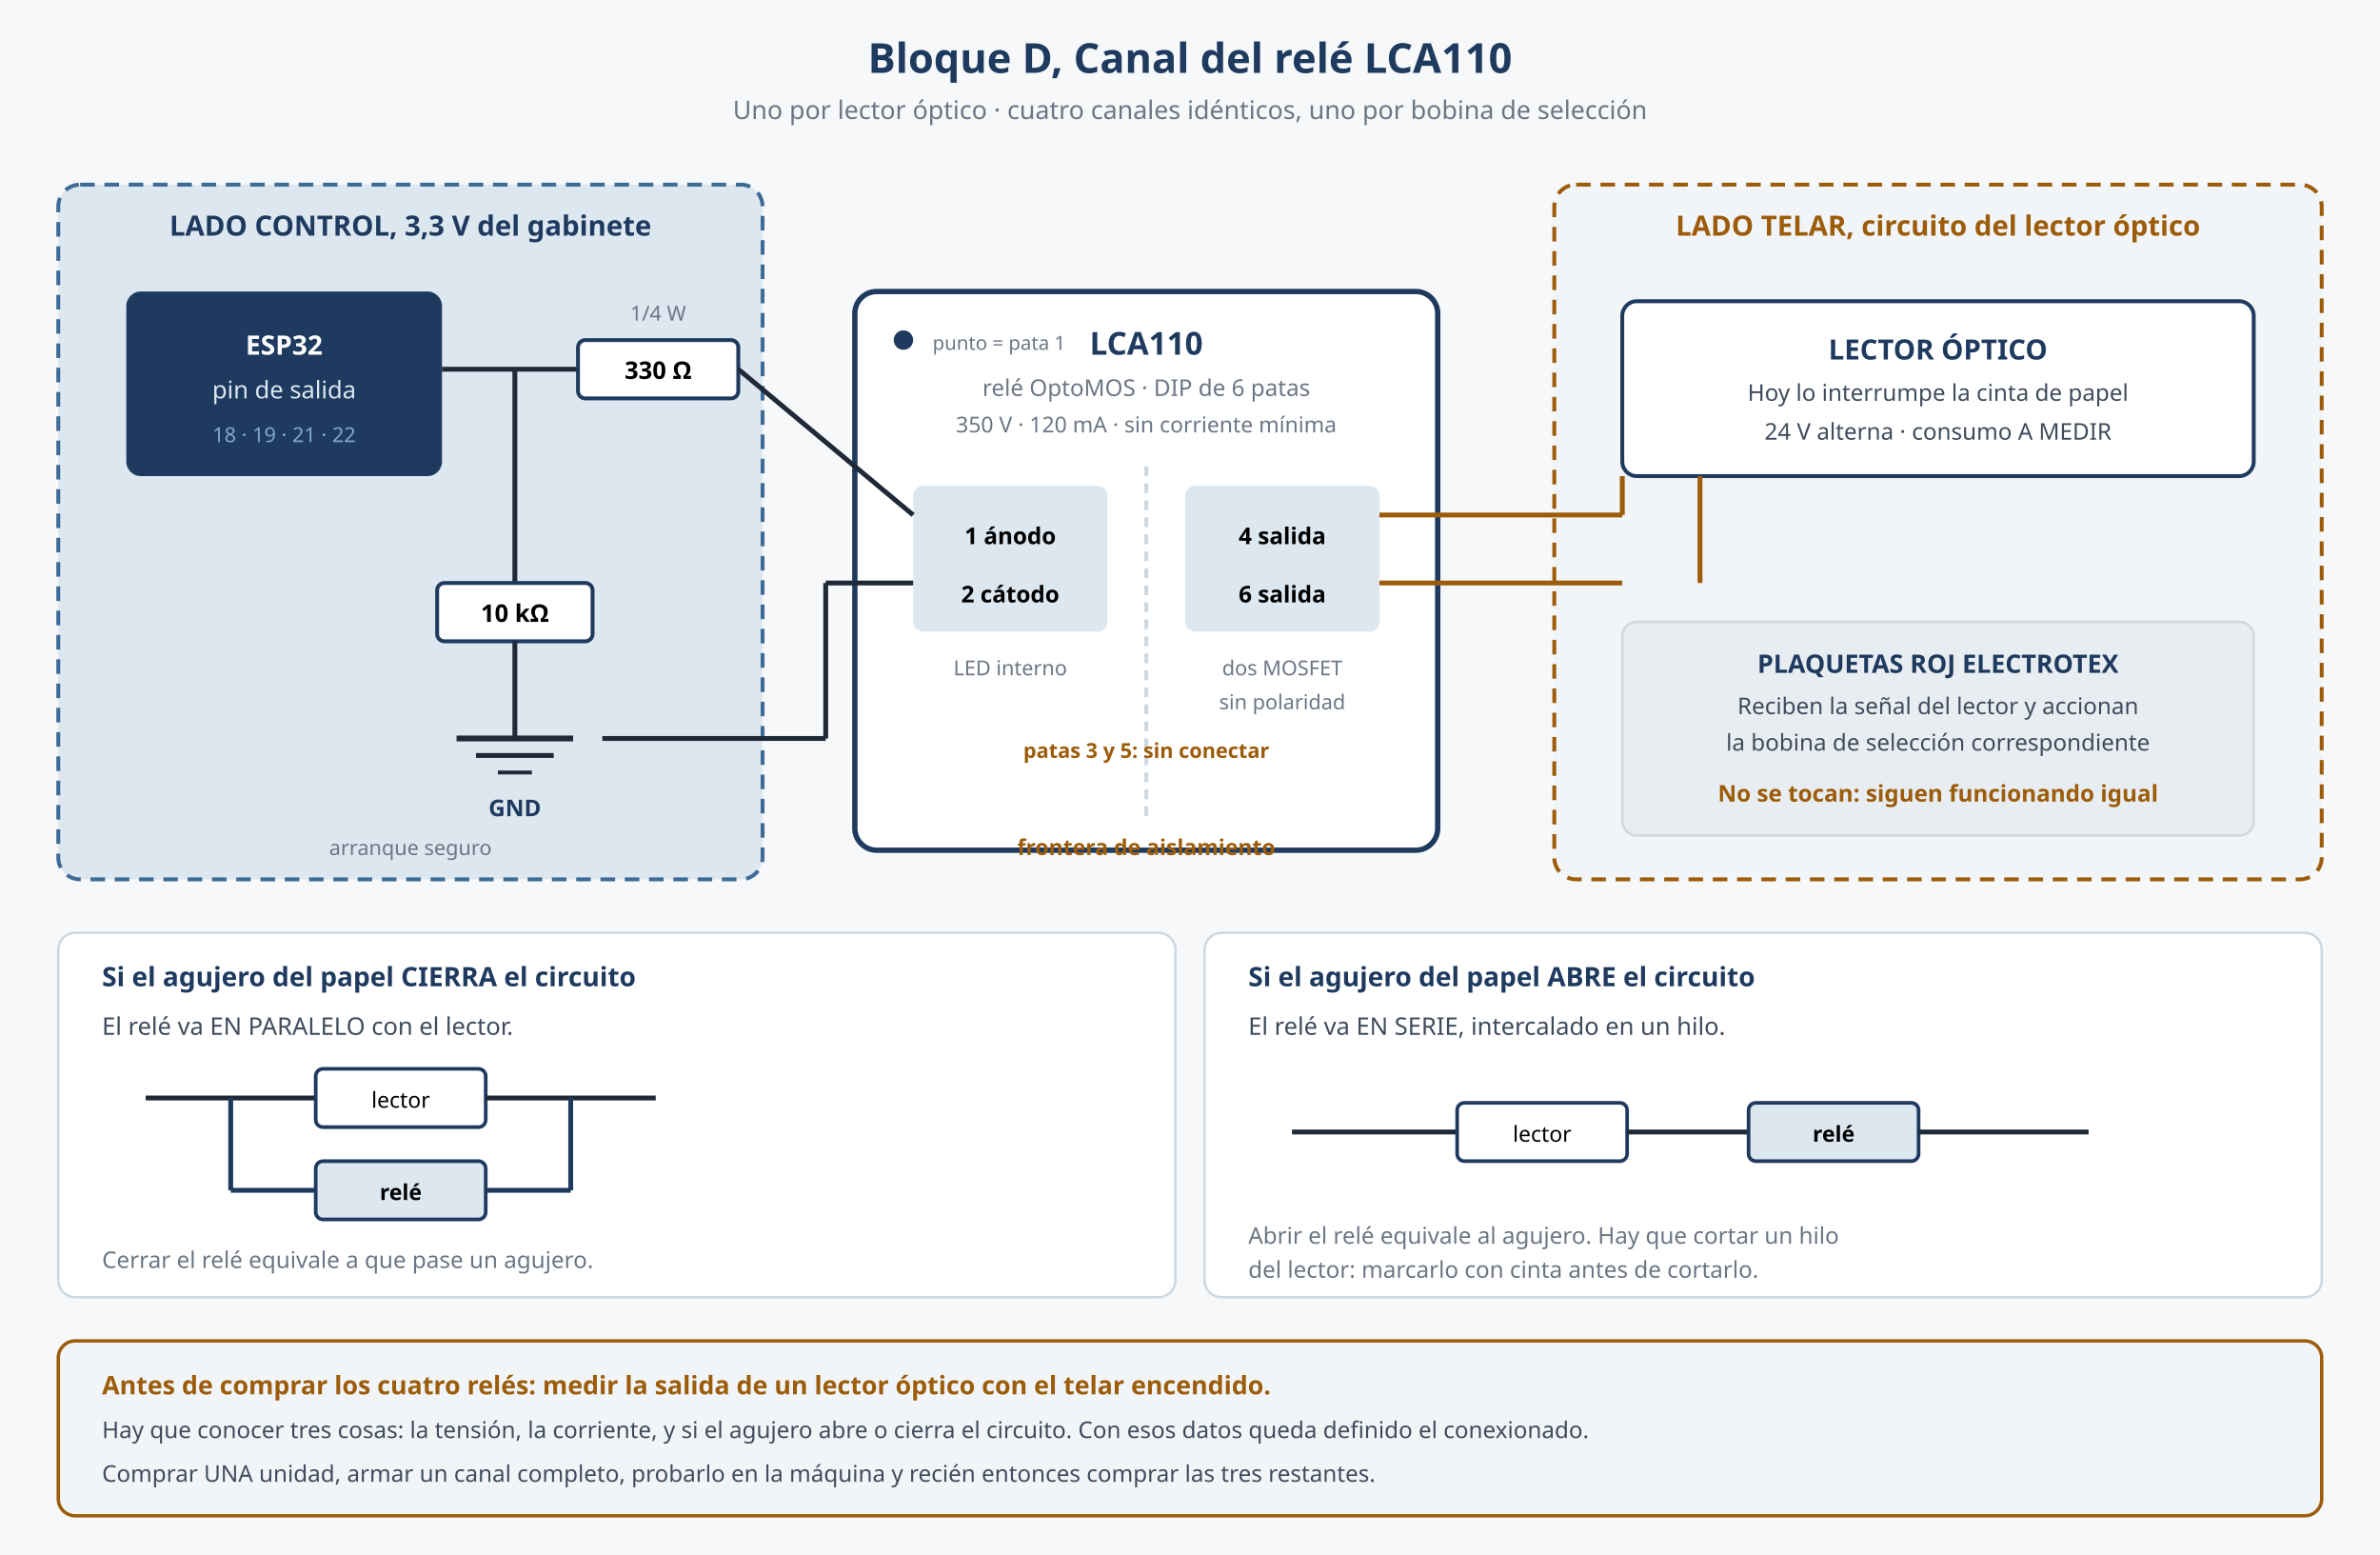
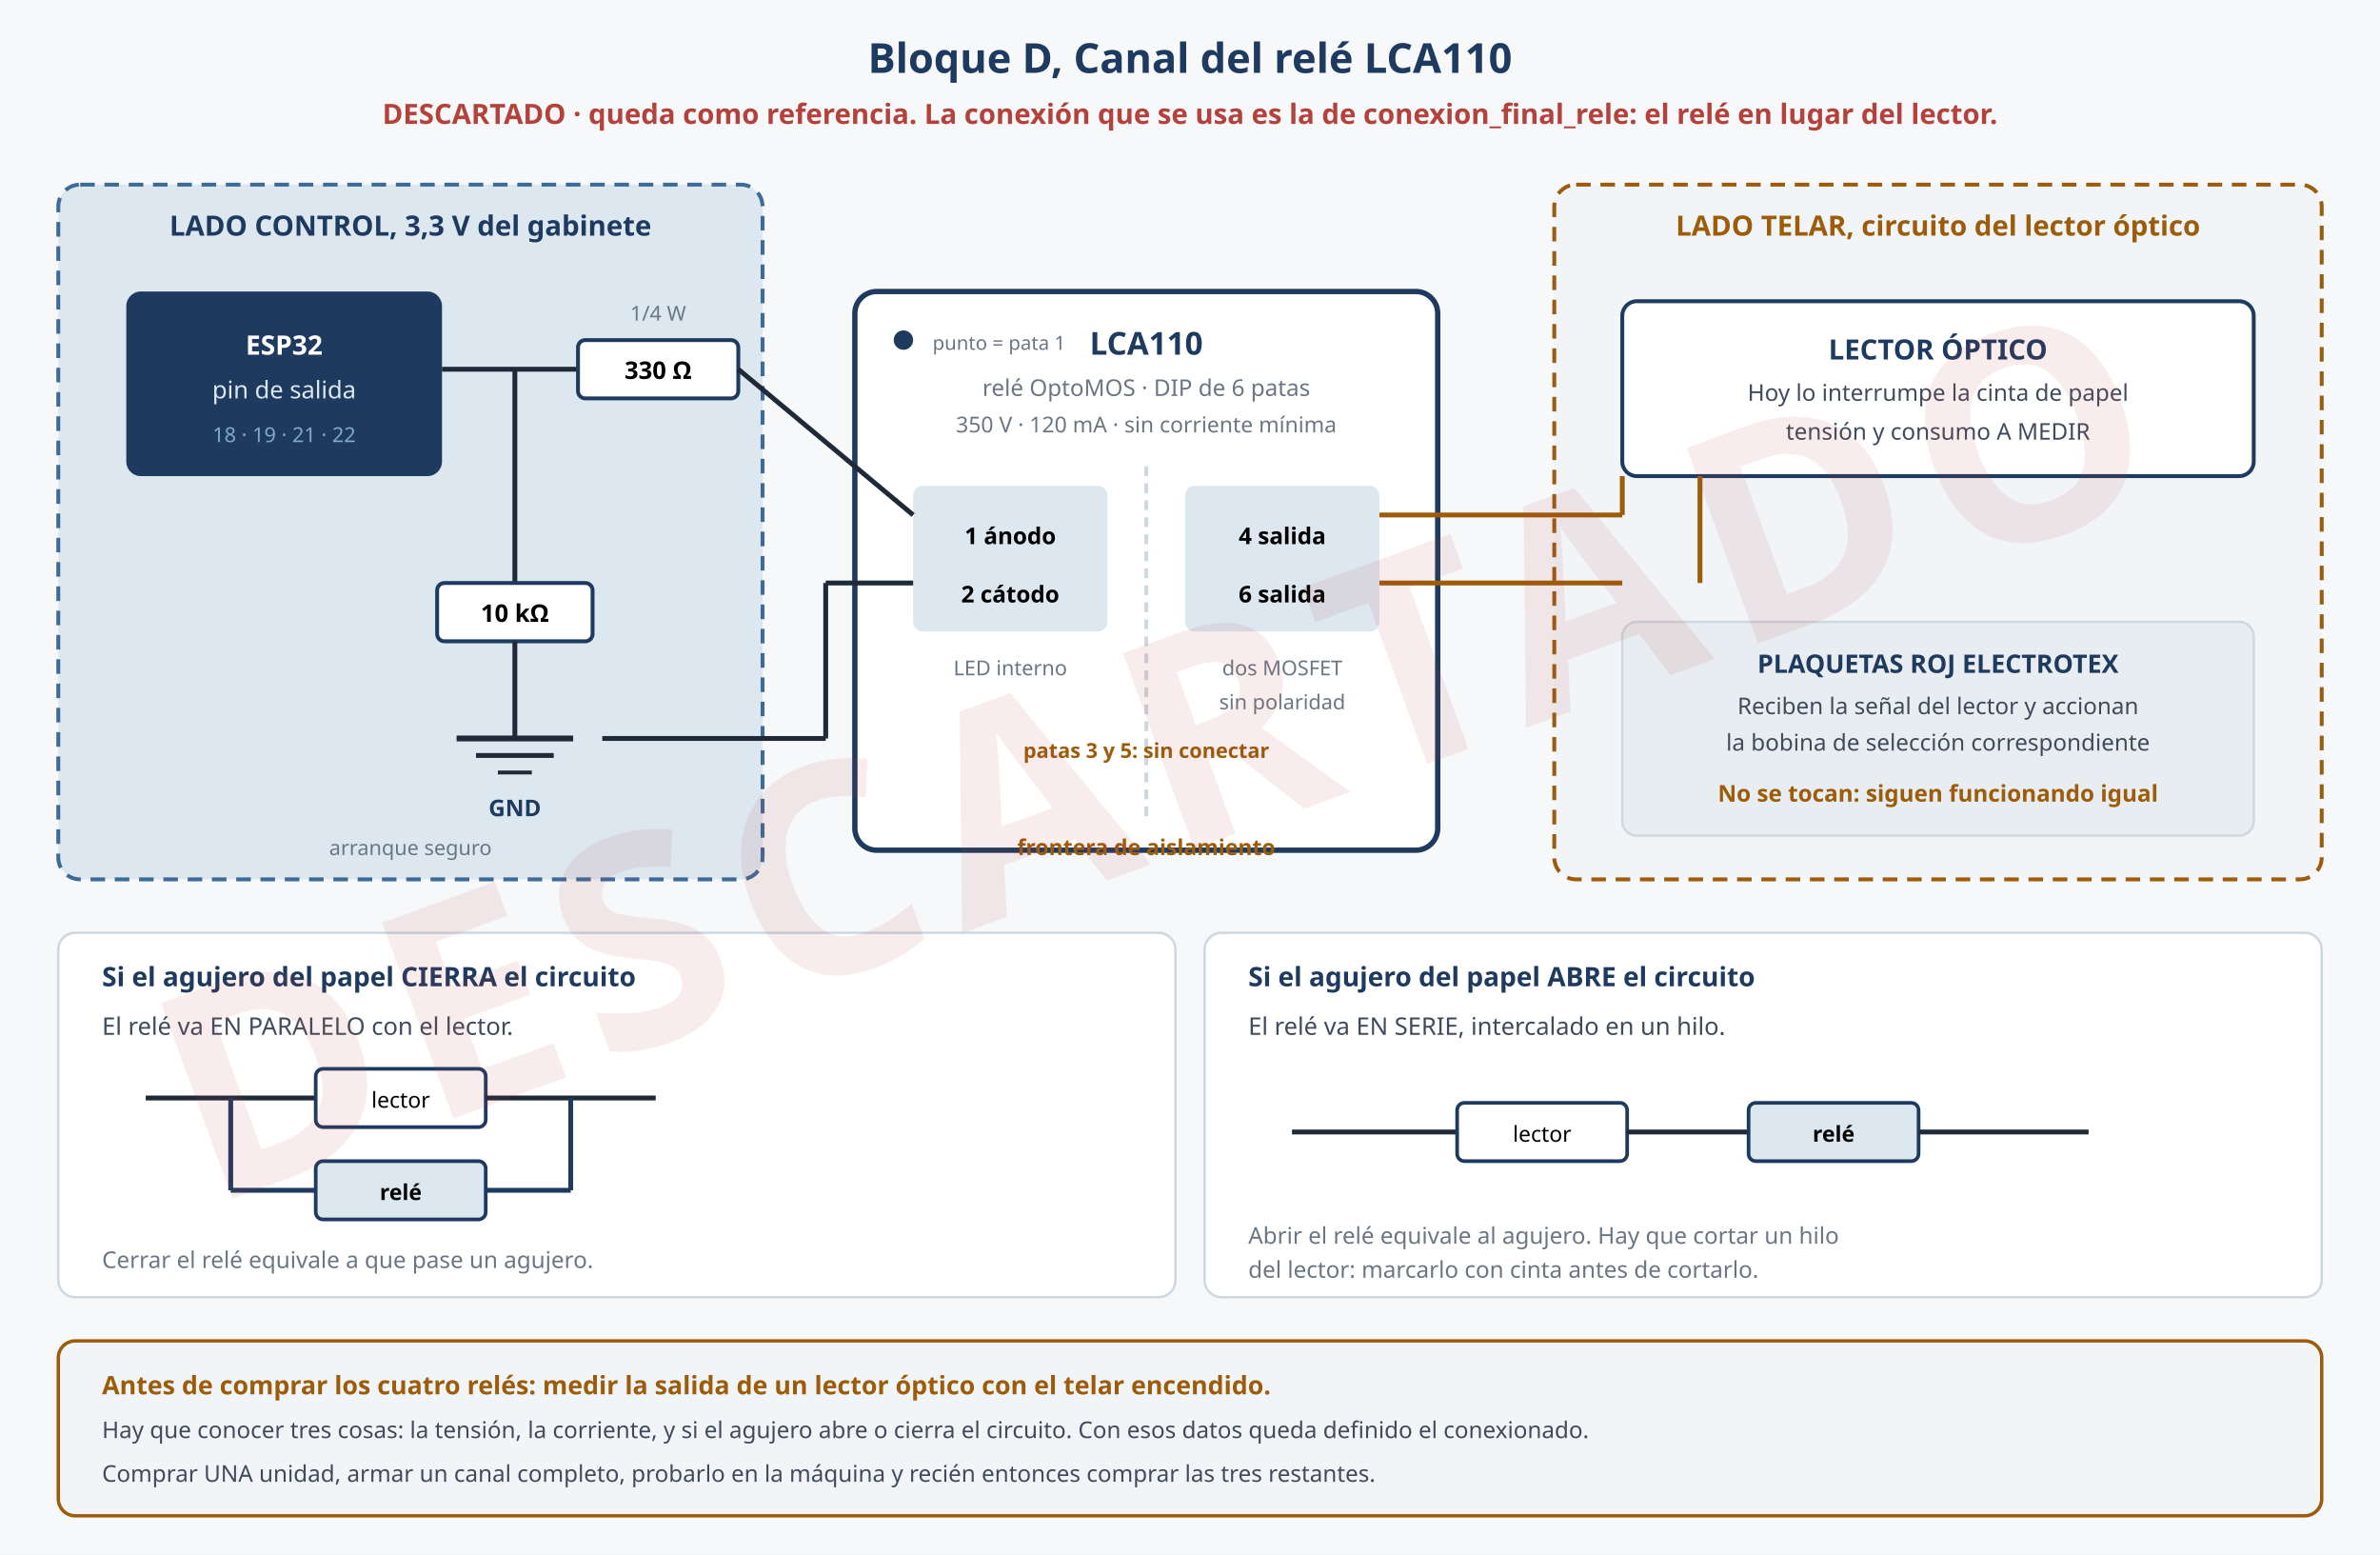
<svg xmlns="http://www.w3.org/2000/svg" viewBox="0 0 980 640" font-family="IBM Plex Sans, system-ui, sans-serif">
  <rect width="980" height="640" fill="#F6F8FA" />
  <text font-family="Questrial, IBM Plex Sans, sans-serif" x="490" y="30" text-anchor="middle" font-size="17" font-weight="bold" fill="#1E3A5F">Bloque D, Canal del relé LCA110</text>
-   <text x="490" y="49" text-anchor="middle" font-size="10.5" fill="#6B7684">Uno por lector óptico · cuatro canales idénticos, uno por bobina de selección</text>
+   <text x="490" y="51" text-anchor="middle" font-size="11.5" font-weight="bold" fill="#B4423C">DESCARTADO · queda como referencia. La conexión que se usa es la de conexion_final_rele: el relé en lugar del lector.</text>
  <rect x="24" y="76" width="290" height="286" rx="9" fill="#DCE7F0" stroke="#3D6B96" stroke-width="1.6" stroke-dasharray="6 4" />
  <text x="169" y="97" text-anchor="middle" font-size="11.5" font-weight="bold" fill="#1E3A5F">LADO CONTROL, 3,3 V del gabinete</text>
  <rect x="52" y="120" width="130" height="76" rx="6" fill="#1E3A5F" />
  <text x="117" y="146" text-anchor="middle" font-size="11" font-weight="bold" fill="#FFFFFF">ESP32</text>
  <text x="117" y="164" text-anchor="middle" font-size="10" fill="#DCE7F0">pin de salida</text>
  <text x="117" y="182" text-anchor="middle" font-size="8.5" fill="#7FA8C9">18 · 19 · 21 · 22</text>
  <line x1="182" y1="152" x2="238" y2="152" stroke="#1F2937" stroke-width="2" />
  <rect x="238" y="140" width="66" height="24" rx="3" fill="#FFFFFF" stroke="#1E3A5F" stroke-width="1.6" />
  <text x="271" y="156" text-anchor="middle" font-size="10" font-weight="bold">330 Ω</text>
  <text x="271" y="132" text-anchor="middle" font-size="8.5" fill="#6B7684">1/4 W</text>
  <line x1="212" y1="152" x2="212" y2="240" stroke="#1F2937" stroke-width="2" />
  <rect x="180" y="240" width="64" height="24" rx="3" fill="#FFFFFF" stroke="#1E3A5F" stroke-width="1.6" />
  <text x="212" y="256" text-anchor="middle" font-size="10" font-weight="bold">10 kΩ</text>
  <line x1="212" y1="264" x2="212" y2="304" stroke="#1F2937" stroke-width="2" />
  <line x1="188" y1="304" x2="236" y2="304" stroke="#1F2937" stroke-width="2.4" />
  <line x1="196" y1="311" x2="228" y2="311" stroke="#1F2937" stroke-width="2" />
  <line x1="205" y1="318" x2="219" y2="318" stroke="#1F2937" stroke-width="1.6" />
  <text x="212" y="336" text-anchor="middle" font-size="9.5" font-weight="bold" fill="#1E3A5F">GND</text>
  <text x="169" y="352" text-anchor="middle" font-size="8.5" fill="#6B7684">arranque seguro</text>
  <rect x="352" y="120" width="240" height="230" rx="9" fill="#FFFFFF" stroke="#1E3A5F" stroke-width="2.2" />
  <text x="472" y="146" text-anchor="middle" font-size="13" font-weight="bold" fill="#1E3A5F">LCA110</text>
  <text x="472" y="163" text-anchor="middle" font-size="9.5" fill="#6B7684">relé OptoMOS · DIP de 6 patas</text>
  <text x="472" y="178" text-anchor="middle" font-size="9" fill="#6B7684">350 V · 120 mA · sin corriente mínima</text>
  <circle cx="372" cy="140" r="4" fill="#1E3A5F" />
  <text x="384" y="144" font-size="8" fill="#6B7684">punto = pata 1</text>
  <line x1="472" y1="192" x2="472" y2="336" stroke="#CDD8E0" stroke-width="1.6" stroke-dasharray="4 3" />
  <text x="472" y="352" text-anchor="middle" font-size="9" font-weight="bold" fill="#9C5C0A">frontera de aislamiento</text>
  <rect x="376" y="200" width="80" height="60" rx="4" fill="#DCE7F0" />
  <text x="416" y="224" text-anchor="middle" font-size="9.5" font-weight="bold">1  ánodo</text>
  <text x="416" y="248" text-anchor="middle" font-size="9.5" font-weight="bold">2  cátodo</text>
  <text x="416" y="278" text-anchor="middle" font-size="8.5" fill="#6B7684">LED interno</text>
  <text x="472" y="312" text-anchor="middle" font-size="8.5" font-weight="bold" fill="#9C5C0A">patas 3 y 5: sin conectar</text>
  <rect x="488" y="200" width="80" height="60" rx="4" fill="#DCE7F0" />
  <text x="528" y="224" text-anchor="middle" font-size="9.5" font-weight="bold">4  salida</text>
  <text x="528" y="248" text-anchor="middle" font-size="9.5" font-weight="bold">6  salida</text>
  <text x="528" y="278" text-anchor="middle" font-size="8.5" fill="#6B7684">dos MOSFET</text>
  <text x="528" y="292" text-anchor="middle" font-size="8.5" fill="#6B7684">sin polaridad</text>
  <line x1="304" y1="152" x2="376" y2="212" stroke="#1F2937" stroke-width="2" />
  <line x1="212" y1="152" x2="212" y2="152" stroke="#1F2937" stroke-width="2" />
  <line x1="248" y1="304" x2="340" y2="304" stroke="#1F2937" stroke-width="2" />
  <line x1="340" y1="304" x2="340" y2="240" stroke="#1F2937" stroke-width="2" />
  <line x1="340" y1="240" x2="376" y2="240" stroke="#1F2937" stroke-width="2" />
  <rect x="640" y="76" width="316" height="286" rx="9" fill="#F2F5F8" stroke="#9C5C0A" stroke-width="1.6" stroke-dasharray="6 4" />
  <text x="798" y="97" text-anchor="middle" font-size="11.5" font-weight="bold" fill="#9C5C0A">LADO TELAR, circuito del lector óptico</text>
  <rect x="668" y="124" width="260" height="72" rx="6" fill="#FFFFFF" stroke="#1E3A5F" stroke-width="1.6" />
  <text x="798" y="148" text-anchor="middle" font-size="11.5" font-weight="bold" fill="#1E3A5F">LECTOR ÓPTICO</text>
  <text x="798" y="165" text-anchor="middle" font-size="9.5" fill="#3F4B5C">Hoy lo interrumpe la cinta de papel</text>
-   <text x="798" y="181" text-anchor="middle" font-size="9.5" fill="#3F4B5C">24 V alterna · consumo A MEDIR</text>
+   <text x="798" y="181" text-anchor="middle" font-size="9.5" fill="#3F4B5C">tensión y consumo A MEDIR</text>
  <line x1="568" y1="212" x2="668" y2="212" stroke="#9C5C0A" stroke-width="2" />
  <line x1="568" y1="240" x2="668" y2="240" stroke="#9C5C0A" stroke-width="2" />
  <line x1="668" y1="196" x2="668" y2="212" stroke="#9C5C0A" stroke-width="2" />
  <line x1="700" y1="196" x2="700" y2="240" stroke="#9C5C0A" stroke-width="2" />
  <rect x="668" y="256" width="260" height="88" rx="6" fill="#E8EDF1" stroke="#CDD8E0" />
  <text x="798" y="277" text-anchor="middle" font-size="10.5" font-weight="bold" fill="#1E3A5F">PLAQUETAS ROJ ELECTROTEX</text>
  <text x="798" y="294" text-anchor="middle" font-size="9.5" fill="#3F4B5C">Reciben la señal del lector y accionan</text>
  <text x="798" y="309" text-anchor="middle" font-size="9.5" fill="#3F4B5C">la bobina de selección correspondiente</text>
  <text x="798" y="330" text-anchor="middle" font-size="9.5" font-weight="bold" fill="#9C5C0A">No se tocan: siguen funcionando igual</text>
  <rect x="24" y="384" width="460" height="150" rx="7" fill="#FFFFFF" stroke="#CDD8E0" />
  <text x="42" y="406" font-size="11" font-weight="bold" fill="#1E3A5F">Si el agujero del papel CIERRA el circuito</text>
  <text x="42" y="426" font-size="10" fill="#3F4B5C">El relé va EN PARALELO con el lector.</text>
  <line x1="60" y1="452" x2="130" y2="452" stroke="#1F2937" stroke-width="2" />
  <rect x="130" y="440" width="70" height="24" rx="3" fill="#FFFFFF" stroke="#1E3A5F" stroke-width="1.5" />
  <text x="165" y="456" text-anchor="middle" font-size="9">lector</text>
  <line x1="200" y1="452" x2="270" y2="452" stroke="#1F2937" stroke-width="2" />
  <line x1="95" y1="452" x2="95" y2="490" stroke="#1E3A5F" stroke-width="2" />
  <line x1="95" y1="490" x2="235" y2="490" stroke="#1E3A5F" stroke-width="2" />
  <line x1="235" y1="490" x2="235" y2="452" stroke="#1E3A5F" stroke-width="2" />
  <rect x="130" y="478" width="70" height="24" rx="3" fill="#DCE7F0" stroke="#1E3A5F" stroke-width="1.5" />
  <text x="165" y="494" text-anchor="middle" font-size="9" font-weight="bold">relé</text>
  <text x="42" y="522" font-size="9.5" fill="#6B7684">Cerrar el relé equivale a que pase un agujero.</text>
  <rect x="496" y="384" width="460" height="150" rx="7" fill="#FFFFFF" stroke="#CDD8E0" />
  <text x="514" y="406" font-size="11" font-weight="bold" fill="#1E3A5F">Si el agujero del papel ABRE el circuito</text>
  <text x="514" y="426" font-size="10" fill="#3F4B5C">El relé va EN SERIE, intercalado en un hilo.</text>
  <line x1="532" y1="466" x2="600" y2="466" stroke="#1F2937" stroke-width="2" />
  <rect x="600" y="454" width="70" height="24" rx="3" fill="#FFFFFF" stroke="#1E3A5F" stroke-width="1.5" />
  <text x="635" y="470" text-anchor="middle" font-size="9">lector</text>
  <line x1="670" y1="466" x2="720" y2="466" stroke="#1F2937" stroke-width="2" />
  <rect x="720" y="454" width="70" height="24" rx="3" fill="#DCE7F0" stroke="#1E3A5F" stroke-width="1.5" />
  <text x="755" y="470" text-anchor="middle" font-size="9" font-weight="bold">relé</text>
  <line x1="790" y1="466" x2="860" y2="466" stroke="#1F2937" stroke-width="2" />
  <text x="514" y="512" font-size="9.5" fill="#6B7684">Abrir el relé equivale al agujero. Hay que cortar un hilo</text>
  <text x="514" y="526" font-size="9.5" fill="#6B7684">del lector: marcarlo con cinta antes de cortarlo.</text>
  <rect x="24" y="552" width="932" height="72" rx="7" fill="#F2F5F8" stroke="#9C5C0A" stroke-width="1.4" />
  <text x="42" y="574" font-size="10.5" font-weight="bold" fill="#9C5C0A">Antes de comprar los cuatro relés: medir la salida de un lector óptico con el telar encendido.</text>
  <text x="42" y="592" font-size="9.5" fill="#3F4B5C">Hay que conocer tres cosas: la tensión, la corriente, y si el agujero abre o cierra el circuito. Con esos datos queda definido el conexionado.</text>
  <text x="42" y="610" font-size="9.5" fill="#3F4B5C">Comprar UNA unidad, armar un canal completo, probarlo en la máquina y recién entonces comprar las tres restantes.</text>
+   <g pointer-events="none">
+     <text x="490" y="350" text-anchor="middle" font-size="120" font-weight="bold" fill="#B4423C" fill-opacity="0.10" letter-spacing="8" transform="rotate(-20 490 350)">DESCARTADO</text>
+   </g>
</svg>
